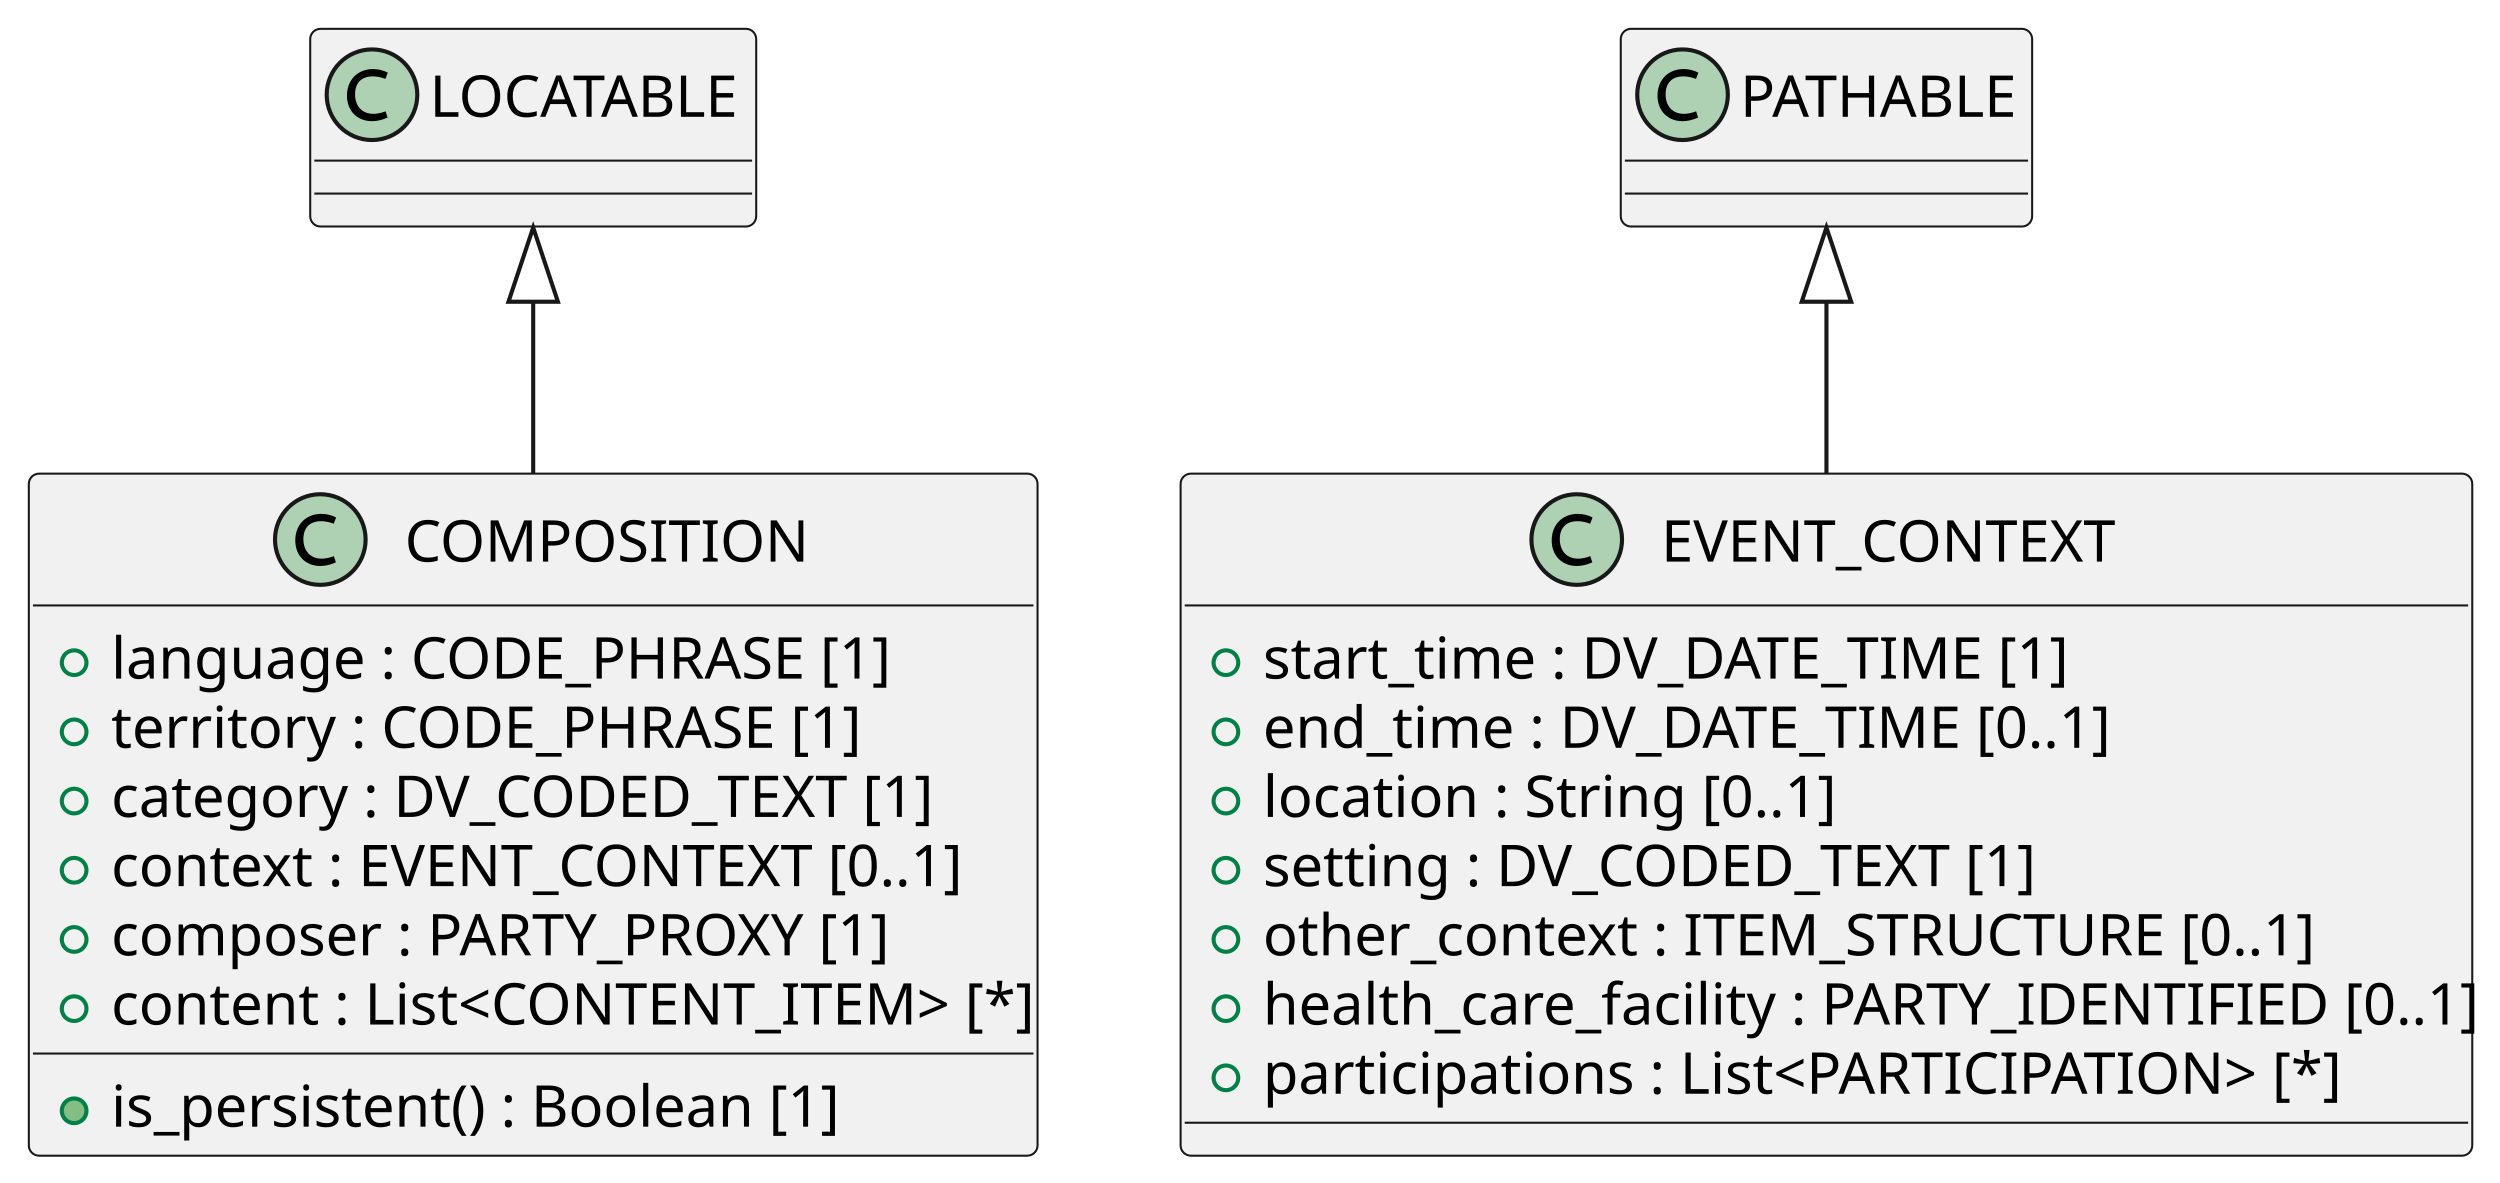
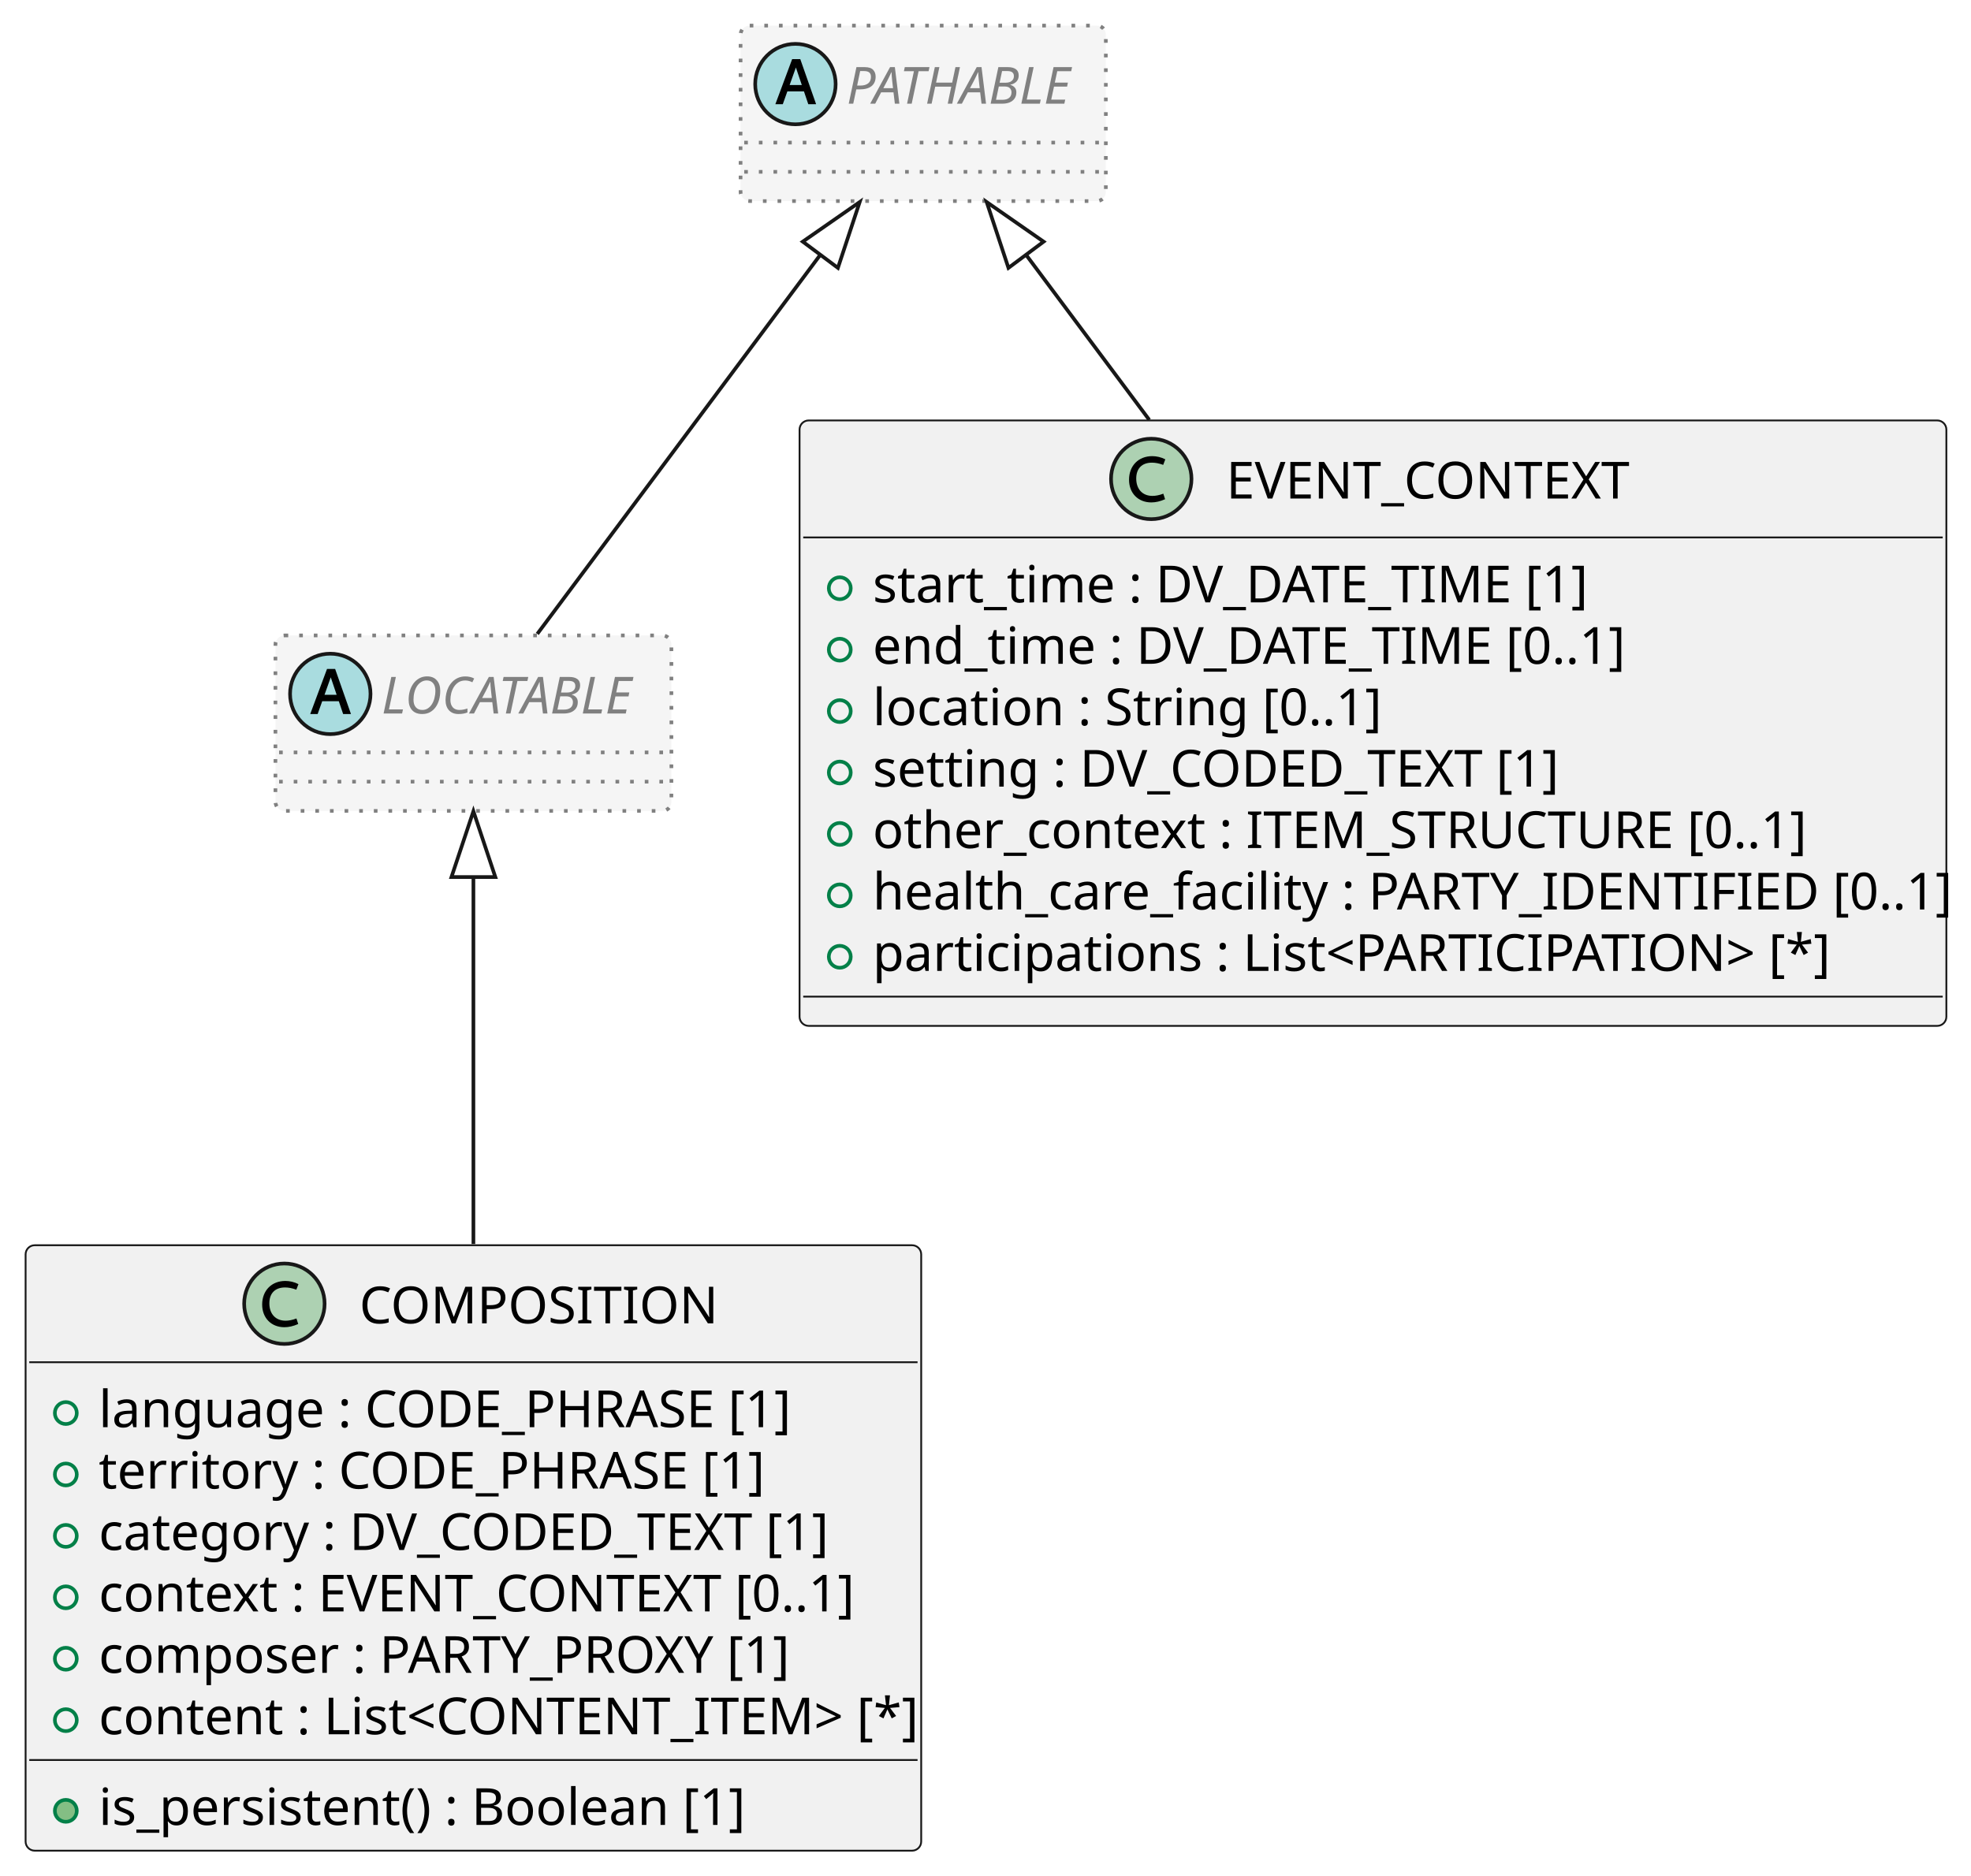
- <svg xmlns="http://www.w3.org/2000/svg" contentStyleType="text/css" data-diagram-type="CLASS" height="287px" preserveAspectRatio="none" style="width:607px;height:287px;background:#FFFFFF;" version="1.1" viewBox="0 0 607 287" width="607px" zoomAndPan="magnify">
+ <svg xmlns="http://www.w3.org/2000/svg" contentStyleType="text/css" data-diagram-type="CLASS" height="513px" preserveAspectRatio="none" style="width:539px;height:513px;background:#FFFFFF;" version="1.1" viewBox="0 0 539 513" width="539px" zoomAndPan="magnify">
  <defs />
  <g>
    <g class="entity" data-entity="COMPOSITION" data-source-line="2" data-uid="ent0002" id="entity_COMPOSITION">
-       <rect fill="#F1F1F1" height="165.6" rx="2.5" ry="2.5" style="stroke:#181818;stroke-width:0.5;" width="244.917" x="7" y="115" />
-       <ellipse cx="77.77" cy="131" fill="#ADD1B2" rx="11" ry="11" style="stroke:#181818;stroke-width:1;" />
-       <path d="M77.77,137.422 C78.942,137.422 80.176,137.156 81.551,136.547 L81.067,135.031 C79.973,135.453 78.957,135.641 78.098,135.641 C75.379,135.641 73.66,133.797 73.66,130.891 C73.66,128.141 75.223,126.547 77.957,126.547 C78.879,126.547 79.895,126.734 81.035,127.156 L81.614,125.641 C80.52,125.062 79.223,124.766 78.035,124.766 C74.27,124.766 71.692,127.406 71.692,131.219 C71.692,134.891 74.176,137.422 77.77,137.422 Z " fill="#000000" />
-       <text fill="#000000" font-family="sans-serif" font-size="14" lengthAdjust="spacing" textLength="94.878" x="98.27" y="136.362">COMPOSITION</text>
-       <line style="stroke:#181818;stroke-width:0.5;" x1="8" x2="250.917" y1="147" y2="147" />
-       <ellipse cx="18" cy="160.9" fill="none" rx="3" ry="3" style="stroke:#038048;stroke-width:1;" />
-       <text fill="#000000" font-family="sans-serif" font-size="14" lengthAdjust="spacing" textLength="182.391" x="27" y="164.762">language : CODE_PHRASE [1]</text>
-       <ellipse cx="18" cy="177.7" fill="none" rx="3" ry="3" style="stroke:#038048;stroke-width:1;" />
-       <text fill="#000000" font-family="sans-serif" font-size="14" lengthAdjust="spacing" textLength="176.497" x="27" y="181.562">territory : CODE_PHRASE [1]</text>
-       <ellipse cx="18" cy="194.5" fill="none" rx="3" ry="3" style="stroke:#038048;stroke-width:1;" />
-       <text fill="#000000" font-family="sans-serif" font-size="14" lengthAdjust="spacing" textLength="195.131" x="27" y="198.362">category : DV_CODED_TEXT [1]</text>
-       <ellipse cx="18" cy="211.3" fill="none" rx="3" ry="3" style="stroke:#038048;stroke-width:1;" />
-       <text fill="#000000" font-family="sans-serif" font-size="14" lengthAdjust="spacing" textLength="203.545" x="27" y="215.162">context : EVENT_CONTEXT [0..1]</text>
-       <ellipse cx="18" cy="228.1" fill="none" rx="3" ry="3" style="stroke:#038048;stroke-width:1;" />
-       <text fill="#000000" font-family="sans-serif" font-size="14" lengthAdjust="spacing" textLength="183.315" x="27" y="231.962">composer : PARTY_PROXY [1]</text>
-       <ellipse cx="18" cy="244.9" fill="none" rx="3" ry="3" style="stroke:#038048;stroke-width:1;" />
-       <text fill="#000000" font-family="sans-serif" font-size="14" lengthAdjust="spacing" textLength="218.917" x="27" y="248.762">content : List&lt;CONTENT_ITEM&gt; [*]</text>
-       <line style="stroke:#181818;stroke-width:0.5;" x1="8" x2="250.917" y1="255.8" y2="255.8" />
-       <ellipse cx="18" cy="269.7" fill="#84BE84" rx="3" ry="3" style="stroke:#038048;stroke-width:1;" />
-       <text fill="#000000" font-family="sans-serif" font-size="14" lengthAdjust="spacing" textLength="167.537" x="27" y="273.562">is_persistent() : Boolean [1]</text>
+       <rect fill="#F1F1F1" height="165.6" rx="2.5" ry="2.5" style="stroke:#181818;stroke-width:0.5;" width="244.917" x="7" y="340.6" />
+       <ellipse cx="77.77" cy="356.6" fill="#ADD1B2" rx="11" ry="11" style="stroke:#181818;stroke-width:1;" />
+       <path d="M77.77,363.022 C78.942,363.022 80.176,362.756 81.551,362.147 L81.067,360.631 C79.973,361.053 78.957,361.241 78.098,361.241 C75.379,361.241 73.66,359.397 73.66,356.491 C73.66,353.741 75.223,352.147 77.957,352.147 C78.879,352.147 79.895,352.334 81.035,352.756 L81.614,351.241 C80.52,350.663 79.223,350.366 78.035,350.366 C74.27,350.366 71.692,353.006 71.692,356.819 C71.692,360.491 74.176,363.022 77.77,363.022 Z " fill="#000000" />
+       <text fill="#000000" font-family="sans-serif" font-size="14" lengthAdjust="spacing" textLength="94.878" x="98.27" y="361.962">COMPOSITION</text>
+       <line style="stroke:#181818;stroke-width:0.5;" x1="8" x2="250.917" y1="372.6" y2="372.6" />
+       <ellipse cx="18" cy="386.5" fill="none" rx="3" ry="3" style="stroke:#038048;stroke-width:1;" />
+       <text fill="#000000" font-family="sans-serif" font-size="14" lengthAdjust="spacing" textLength="182.391" x="27" y="390.362">language : CODE_PHRASE [1]</text>
+       <ellipse cx="18" cy="403.3" fill="none" rx="3" ry="3" style="stroke:#038048;stroke-width:1;" />
+       <text fill="#000000" font-family="sans-serif" font-size="14" lengthAdjust="spacing" textLength="176.497" x="27" y="407.162">territory : CODE_PHRASE [1]</text>
+       <ellipse cx="18" cy="420.1" fill="none" rx="3" ry="3" style="stroke:#038048;stroke-width:1;" />
+       <text fill="#000000" font-family="sans-serif" font-size="14" lengthAdjust="spacing" textLength="195.131" x="27" y="423.962">category : DV_CODED_TEXT [1]</text>
+       <ellipse cx="18" cy="436.9" fill="none" rx="3" ry="3" style="stroke:#038048;stroke-width:1;" />
+       <text fill="#000000" font-family="sans-serif" font-size="14" lengthAdjust="spacing" textLength="203.545" x="27" y="440.762">context : EVENT_CONTEXT [0..1]</text>
+       <ellipse cx="18" cy="453.7" fill="none" rx="3" ry="3" style="stroke:#038048;stroke-width:1;" />
+       <text fill="#000000" font-family="sans-serif" font-size="14" lengthAdjust="spacing" textLength="183.315" x="27" y="457.562">composer : PARTY_PROXY [1]</text>
+       <ellipse cx="18" cy="470.5" fill="none" rx="3" ry="3" style="stroke:#038048;stroke-width:1;" />
+       <text fill="#000000" font-family="sans-serif" font-size="14" lengthAdjust="spacing" textLength="218.917" x="27" y="474.362">content : List&lt;CONTENT_ITEM&gt; [*]</text>
+       <line style="stroke:#181818;stroke-width:0.5;" x1="8" x2="250.917" y1="481.4" y2="481.4" />
+       <ellipse cx="18" cy="495.3" fill="#84BE84" rx="3" ry="3" style="stroke:#038048;stroke-width:1;" />
+       <text fill="#000000" font-family="sans-serif" font-size="14" lengthAdjust="spacing" textLength="167.537" x="27" y="499.161">is_persistent() : Boolean [1]</text>
    </g>
-     <g class="entity" data-entity="EVENT_CONTEXT" data-source-line="12" data-uid="ent0003" id="entity_EVENT_CONTEXT">
-       <rect fill="#F1F1F1" height="165.6" rx="2.5" ry="2.5" style="stroke:#181818;stroke-width:0.5;" width="313.615" x="286.65" y="115" />
-       <ellipse cx="382.83" cy="131" fill="#ADD1B2" rx="11" ry="11" style="stroke:#181818;stroke-width:1;" />
-       <path d="M382.83,137.422 C384.002,137.422 385.236,137.156 386.611,136.547 L386.127,135.031 C385.033,135.453 384.017,135.641 383.158,135.641 C380.439,135.641 378.72,133.797 378.72,130.891 C378.72,128.141 380.283,126.547 383.017,126.547 C383.939,126.547 384.955,126.734 386.095,127.156 L386.673,125.641 C385.58,125.062 384.283,124.766 383.095,124.766 C379.33,124.766 376.752,127.406 376.752,131.219 C376.752,134.891 379.236,137.422 382.83,137.422 Z " fill="#000000" />
-       <text fill="#000000" font-family="sans-serif" font-size="14" lengthAdjust="spacing" textLength="112.755" x="403.33" y="136.362">EVENT_CONTEXT</text>
-       <line style="stroke:#181818;stroke-width:0.5;" x1="287.65" x2="599.265" y1="147" y2="147" />
-       <ellipse cx="297.65" cy="160.9" fill="none" rx="3" ry="3" style="stroke:#038048;stroke-width:1;" />
-       <text fill="#000000" font-family="sans-serif" font-size="14" lengthAdjust="spacing" textLength="191.967" x="306.65" y="164.762">start_time : DV_DATE_TIME [1]</text>
-       <ellipse cx="297.65" cy="177.7" fill="none" rx="3" ry="3" style="stroke:#038048;stroke-width:1;" />
-       <text fill="#000000" font-family="sans-serif" font-size="14" lengthAdjust="spacing" textLength="201.991" x="306.65" y="181.562">end_time : DV_DATE_TIME [0..1]</text>
-       <ellipse cx="297.65" cy="194.5" fill="none" rx="3" ry="3" style="stroke:#038048;stroke-width:1;" />
-       <text fill="#000000" font-family="sans-serif" font-size="14" lengthAdjust="spacing" textLength="131.655" x="306.65" y="198.362">location : String [0..1]</text>
-       <ellipse cx="297.65" cy="211.3" fill="none" rx="3" ry="3" style="stroke:#038048;stroke-width:1;" />
-       <text fill="#000000" font-family="sans-serif" font-size="14" lengthAdjust="spacing" textLength="184.421" x="306.65" y="215.162">setting : DV_CODED_TEXT [1]</text>
-       <ellipse cx="297.65" cy="228.1" fill="none" rx="3" ry="3" style="stroke:#038048;stroke-width:1;" />
-       <text fill="#000000" font-family="sans-serif" font-size="14" lengthAdjust="spacing" textLength="247.197" x="306.65" y="231.962">other_context : ITEM_STRUCTURE [0..1]</text>
-       <ellipse cx="297.65" cy="244.9" fill="none" rx="3" ry="3" style="stroke:#038048;stroke-width:1;" />
-       <text fill="#000000" font-family="sans-serif" font-size="14" lengthAdjust="spacing" textLength="287.615" x="306.65" y="248.762">health_care_facility : PARTY_IDENTIFIED [0..1]</text>
-       <ellipse cx="297.65" cy="261.7" fill="none" rx="3" ry="3" style="stroke:#038048;stroke-width:1;" />
-       <text fill="#000000" font-family="sans-serif" font-size="14" lengthAdjust="spacing" textLength="252.419" x="306.65" y="265.562">participations : List&lt;PARTICIPATION&gt; [*]</text>
-       <line style="stroke:#181818;stroke-width:0.5;" x1="287.65" x2="599.265" y1="272.599" y2="272.599" />
+     <g class="entity" data-entity="LOCATABLE" data-source-line="12" data-uid="ent0003" id="entity_LOCATABLE">
+       <rect fill="#F5F5F5" height="48" rx="2.5" ry="2.5" style="stroke:#808080;stroke-width:1;stroke-dasharray:1,3;" width="108.286" x="75.32" y="173.8" />
+       <ellipse cx="90.32" cy="189.8" fill="#A9DCDF" rx="11" ry="11" style="stroke:#181818;stroke-width:1;" />
+       <path d="M84.836,195.3 L86.867,195.3 L90.914,183.956 L90.007,183.956 L93.836,195.3 L95.976,195.3 L91.648,182.972 L89.429,182.972 L84.836,195.3 Z M87.164,191.8 L93.601,191.8 L93.601,190.05 L87.164,190.05 L87.164,191.8 Z " fill="#000000" />
+       <text fill="#808080" font-family="sans-serif" font-size="14" font-style="italic" lengthAdjust="spacing" textLength="76.286" x="104.32" y="195.162">LOCATABLE</text>
+       <line style="stroke:#808080;stroke-width:1;stroke-dasharray:1,3;" x1="76.32" x2="182.606" y1="205.8" y2="205.8" />
+       <line style="stroke:#808080;stroke-width:1;stroke-dasharray:1,3;" x1="76.32" x2="182.606" y1="213.8" y2="213.8" />
    </g>
-     <g class="entity" data-entity="LOCATABLE" data-source-line="22" data-uid="ent0004" id="entity_LOCATABLE">
-       <rect fill="#F1F1F1" height="48" rx="2.5" ry="2.5" style="stroke:#181818;stroke-width:0.5;" width="108.286" x="75.32" y="7" />
-       <ellipse cx="90.32" cy="23" fill="#ADD1B2" rx="11" ry="11" style="stroke:#181818;stroke-width:1;" />
-       <path d="M90.32,29.422 C91.492,29.422 92.726,29.156 94.101,28.547 L93.617,27.031 C92.523,27.453 91.507,27.641 90.648,27.641 C87.929,27.641 86.211,25.797 86.211,22.891 C86.211,20.141 87.773,18.547 90.507,18.547 C91.429,18.547 92.445,18.734 93.586,19.156 L94.164,17.641 C93.07,17.062 91.773,16.766 90.586,16.766 C86.82,16.766 84.242,19.406 84.242,23.219 C84.242,26.891 86.726,29.422 90.32,29.422 Z " fill="#000000" />
-       <text fill="#000000" font-family="sans-serif" font-size="14" lengthAdjust="spacing" textLength="76.286" x="104.32" y="28.362">LOCATABLE</text>
-       <line style="stroke:#181818;stroke-width:0.5;" x1="76.32" x2="182.606" y1="39" y2="39" />
-       <line style="stroke:#181818;stroke-width:0.5;" x1="76.32" x2="182.606" y1="47" y2="47" />
+     <g class="entity" data-entity="EVENT_CONTEXT" data-source-line="15" data-uid="ent0004" id="entity_EVENT_CONTEXT">
+       <rect fill="#F1F1F1" height="165.6" rx="2.5" ry="2.5" style="stroke:#181818;stroke-width:0.5;" width="313.615" x="218.65" y="115" />
+       <ellipse cx="314.83" cy="131" fill="#ADD1B2" rx="11" ry="11" style="stroke:#181818;stroke-width:1;" />
+       <path d="M314.83,137.422 C316.002,137.422 317.236,137.156 318.611,136.547 L318.127,135.031 C317.033,135.453 316.017,135.641 315.158,135.641 C312.439,135.641 310.72,133.797 310.72,130.891 C310.72,128.141 312.283,126.547 315.017,126.547 C315.939,126.547 316.955,126.734 318.095,127.156 L318.673,125.641 C317.58,125.062 316.283,124.766 315.095,124.766 C311.33,124.766 308.752,127.406 308.752,131.219 C308.752,134.891 311.236,137.422 314.83,137.422 Z " fill="#000000" />
+       <text fill="#000000" font-family="sans-serif" font-size="14" lengthAdjust="spacing" textLength="112.755" x="335.33" y="136.362">EVENT_CONTEXT</text>
+       <line style="stroke:#181818;stroke-width:0.5;" x1="219.65" x2="531.265" y1="147" y2="147" />
+       <ellipse cx="229.65" cy="160.9" fill="none" rx="3" ry="3" style="stroke:#038048;stroke-width:1;" />
+       <text fill="#000000" font-family="sans-serif" font-size="14" lengthAdjust="spacing" textLength="191.967" x="238.65" y="164.762">start_time : DV_DATE_TIME [1]</text>
+       <ellipse cx="229.65" cy="177.7" fill="none" rx="3" ry="3" style="stroke:#038048;stroke-width:1;" />
+       <text fill="#000000" font-family="sans-serif" font-size="14" lengthAdjust="spacing" textLength="201.991" x="238.65" y="181.562">end_time : DV_DATE_TIME [0..1]</text>
+       <ellipse cx="229.65" cy="194.5" fill="none" rx="3" ry="3" style="stroke:#038048;stroke-width:1;" />
+       <text fill="#000000" font-family="sans-serif" font-size="14" lengthAdjust="spacing" textLength="131.655" x="238.65" y="198.362">location : String [0..1]</text>
+       <ellipse cx="229.65" cy="211.3" fill="none" rx="3" ry="3" style="stroke:#038048;stroke-width:1;" />
+       <text fill="#000000" font-family="sans-serif" font-size="14" lengthAdjust="spacing" textLength="184.421" x="238.65" y="215.162">setting : DV_CODED_TEXT [1]</text>
+       <ellipse cx="229.65" cy="228.1" fill="none" rx="3" ry="3" style="stroke:#038048;stroke-width:1;" />
+       <text fill="#000000" font-family="sans-serif" font-size="14" lengthAdjust="spacing" textLength="247.197" x="238.65" y="231.962">other_context : ITEM_STRUCTURE [0..1]</text>
+       <ellipse cx="229.65" cy="244.9" fill="none" rx="3" ry="3" style="stroke:#038048;stroke-width:1;" />
+       <text fill="#000000" font-family="sans-serif" font-size="14" lengthAdjust="spacing" textLength="287.615" x="238.65" y="248.762">health_care_facility : PARTY_IDENTIFIED [0..1]</text>
+       <ellipse cx="229.65" cy="261.7" fill="none" rx="3" ry="3" style="stroke:#038048;stroke-width:1;" />
+       <text fill="#000000" font-family="sans-serif" font-size="14" lengthAdjust="spacing" textLength="252.419" x="238.65" y="265.562">participations : List&lt;PARTICIPATION&gt; [*]</text>
+       <line style="stroke:#181818;stroke-width:0.5;" x1="219.65" x2="531.265" y1="272.599" y2="272.599" />
    </g>
-     <g class="entity" data-entity="PATHABLE" data-source-line="23" data-uid="ent0006" id="entity_PATHABLE">
-       <rect fill="#F1F1F1" height="48" rx="2.5" ry="2.5" style="stroke:#181818;stroke-width:0.5;" width="99.886" x="393.52" y="7" />
-       <ellipse cx="408.52" cy="23" fill="#ADD1B2" rx="11" ry="11" style="stroke:#181818;stroke-width:1;" />
-       <path d="M408.52,29.422 C409.692,29.422 410.926,29.156 412.301,28.547 L411.817,27.031 C410.723,27.453 409.707,27.641 408.848,27.641 C406.129,27.641 404.411,25.797 404.411,22.891 C404.411,20.141 405.973,18.547 408.707,18.547 C409.629,18.547 410.645,18.734 411.786,19.156 L412.364,17.641 C411.27,17.062 409.973,16.766 408.786,16.766 C405.02,16.766 402.442,19.406 402.442,23.219 C402.442,26.891 404.926,29.422 408.52,29.422 Z " fill="#000000" />
-       <text fill="#000000" font-family="sans-serif" font-size="14" lengthAdjust="spacing" textLength="67.886" x="422.52" y="28.362">PATHABLE</text>
-       <line style="stroke:#181818;stroke-width:0.5;" x1="394.52" x2="492.406" y1="39" y2="39" />
-       <line style="stroke:#181818;stroke-width:0.5;" x1="394.52" x2="492.406" y1="47" y2="47" />
+     <g class="entity" data-entity="PATHABLE" data-source-line="25" data-uid="ent0005" id="entity_PATHABLE">
+       <rect fill="#F5F5F5" height="48" rx="2.5" ry="2.5" style="stroke:#808080;stroke-width:1;stroke-dasharray:1,3;" width="99.886" x="202.52" y="7" />
+       <ellipse cx="217.52" cy="23" fill="#A9DCDF" rx="11" ry="11" style="stroke:#181818;stroke-width:1;" />
+       <path d="M212.036,28.5 L214.067,28.5 L218.114,17.156 L217.208,17.156 L221.036,28.5 L223.176,28.5 L218.848,16.172 L216.629,16.172 L212.036,28.5 Z M214.364,25 L220.801,25 L220.801,23.25 L214.364,23.25 L214.364,25 Z " fill="#000000" />
+       <text fill="#808080" font-family="sans-serif" font-size="14" font-style="italic" lengthAdjust="spacing" textLength="67.886" x="231.52" y="28.362">PATHABLE</text>
+       <line style="stroke:#808080;stroke-width:1;stroke-dasharray:1,3;" x1="203.52" x2="301.406" y1="39" y2="39" />
+       <line style="stroke:#808080;stroke-width:1;stroke-dasharray:1,3;" x1="203.52" x2="301.406" y1="47" y2="47" />
    </g>
-     <g class="link" data-entity-1="LOCATABLE" data-entity-2="COMPOSITION" data-source-line="22" data-uid="lnk5" id="link_LOCATABLE_COMPOSITION">
-       <path codeLine="22" d="M129.46,73.26 C129.46,89.06 129.46,92.97 129.46,114.85" fill="none" id="LOCATABLE-backto-COMPOSITION" style="stroke:#181818;stroke-width:1;" />
-       <polygon fill="none" points="129.46,55.26,123.46,73.26,135.46,73.26,129.46,55.26" style="stroke:#181818;stroke-width:1;" />
+     <g class="link" data-entity-1="LOCATABLE" data-entity-2="COMPOSITION" data-source-line="28" data-uid="lnk6" id="link_LOCATABLE_COMPOSITION">
+       <path codeLine="28" d="M129.46,239.89 C129.46,267.73 129.46,298.05 129.46,340.28" fill="none" id="LOCATABLE-backto-COMPOSITION" style="stroke:#181818;stroke-width:1;" />
+       <polygon fill="none" points="129.46,221.89,123.46,239.89,135.46,239.89,129.46,221.89" style="stroke:#181818;stroke-width:1;" />
    </g>
-     <g class="link" data-entity-1="PATHABLE" data-entity-2="EVENT_CONTEXT" data-source-line="23" data-uid="lnk7" id="link_PATHABLE_EVENT_CONTEXT">
-       <path codeLine="23" d="M443.46,73.26 C443.46,89.06 443.46,92.97 443.46,114.85" fill="none" id="PATHABLE-backto-EVENT_CONTEXT" style="stroke:#181818;stroke-width:1;" />
-       <polygon fill="none" points="443.46,55.26,437.46,73.26,449.46,73.26,443.46,55.26" style="stroke:#181818;stroke-width:1;" />
+     <g class="link" data-entity-1="PATHABLE" data-entity-2="LOCATABLE" data-source-line="29" data-uid="lnk7" id="link_PATHABLE_LOCATABLE">
+       <path codeLine="29" d="M224.332,69.684 C200.952,101.004 170.36,142 146.93,173.39" fill="none" id="PATHABLE-backto-LOCATABLE" style="stroke:#181818;stroke-width:1;" />
+       <polygon fill="none" points="235.1,55.26,219.524,66.095,229.141,73.273,235.1,55.26" style="stroke:#181818;stroke-width:1;" />
+     </g>
+     <g class="link" data-entity-1="PATHABLE" data-entity-2="EVENT_CONTEXT" data-source-line="30" data-uid="lnk8" id="link_PATHABLE_EVENT_CONTEXT">
+       <path codeLine="30" d="M280.585,69.686 C292.375,85.486 297.97,92.98 314.29,114.85" fill="none" id="PATHABLE-backto-EVENT_CONTEXT" style="stroke:#181818;stroke-width:1;" />
+       <polygon fill="none" points="269.82,55.26,275.776,73.275,285.394,66.098,269.82,55.26" style="stroke:#181818;stroke-width:1;" />
    </g>
  </g>
</svg>
